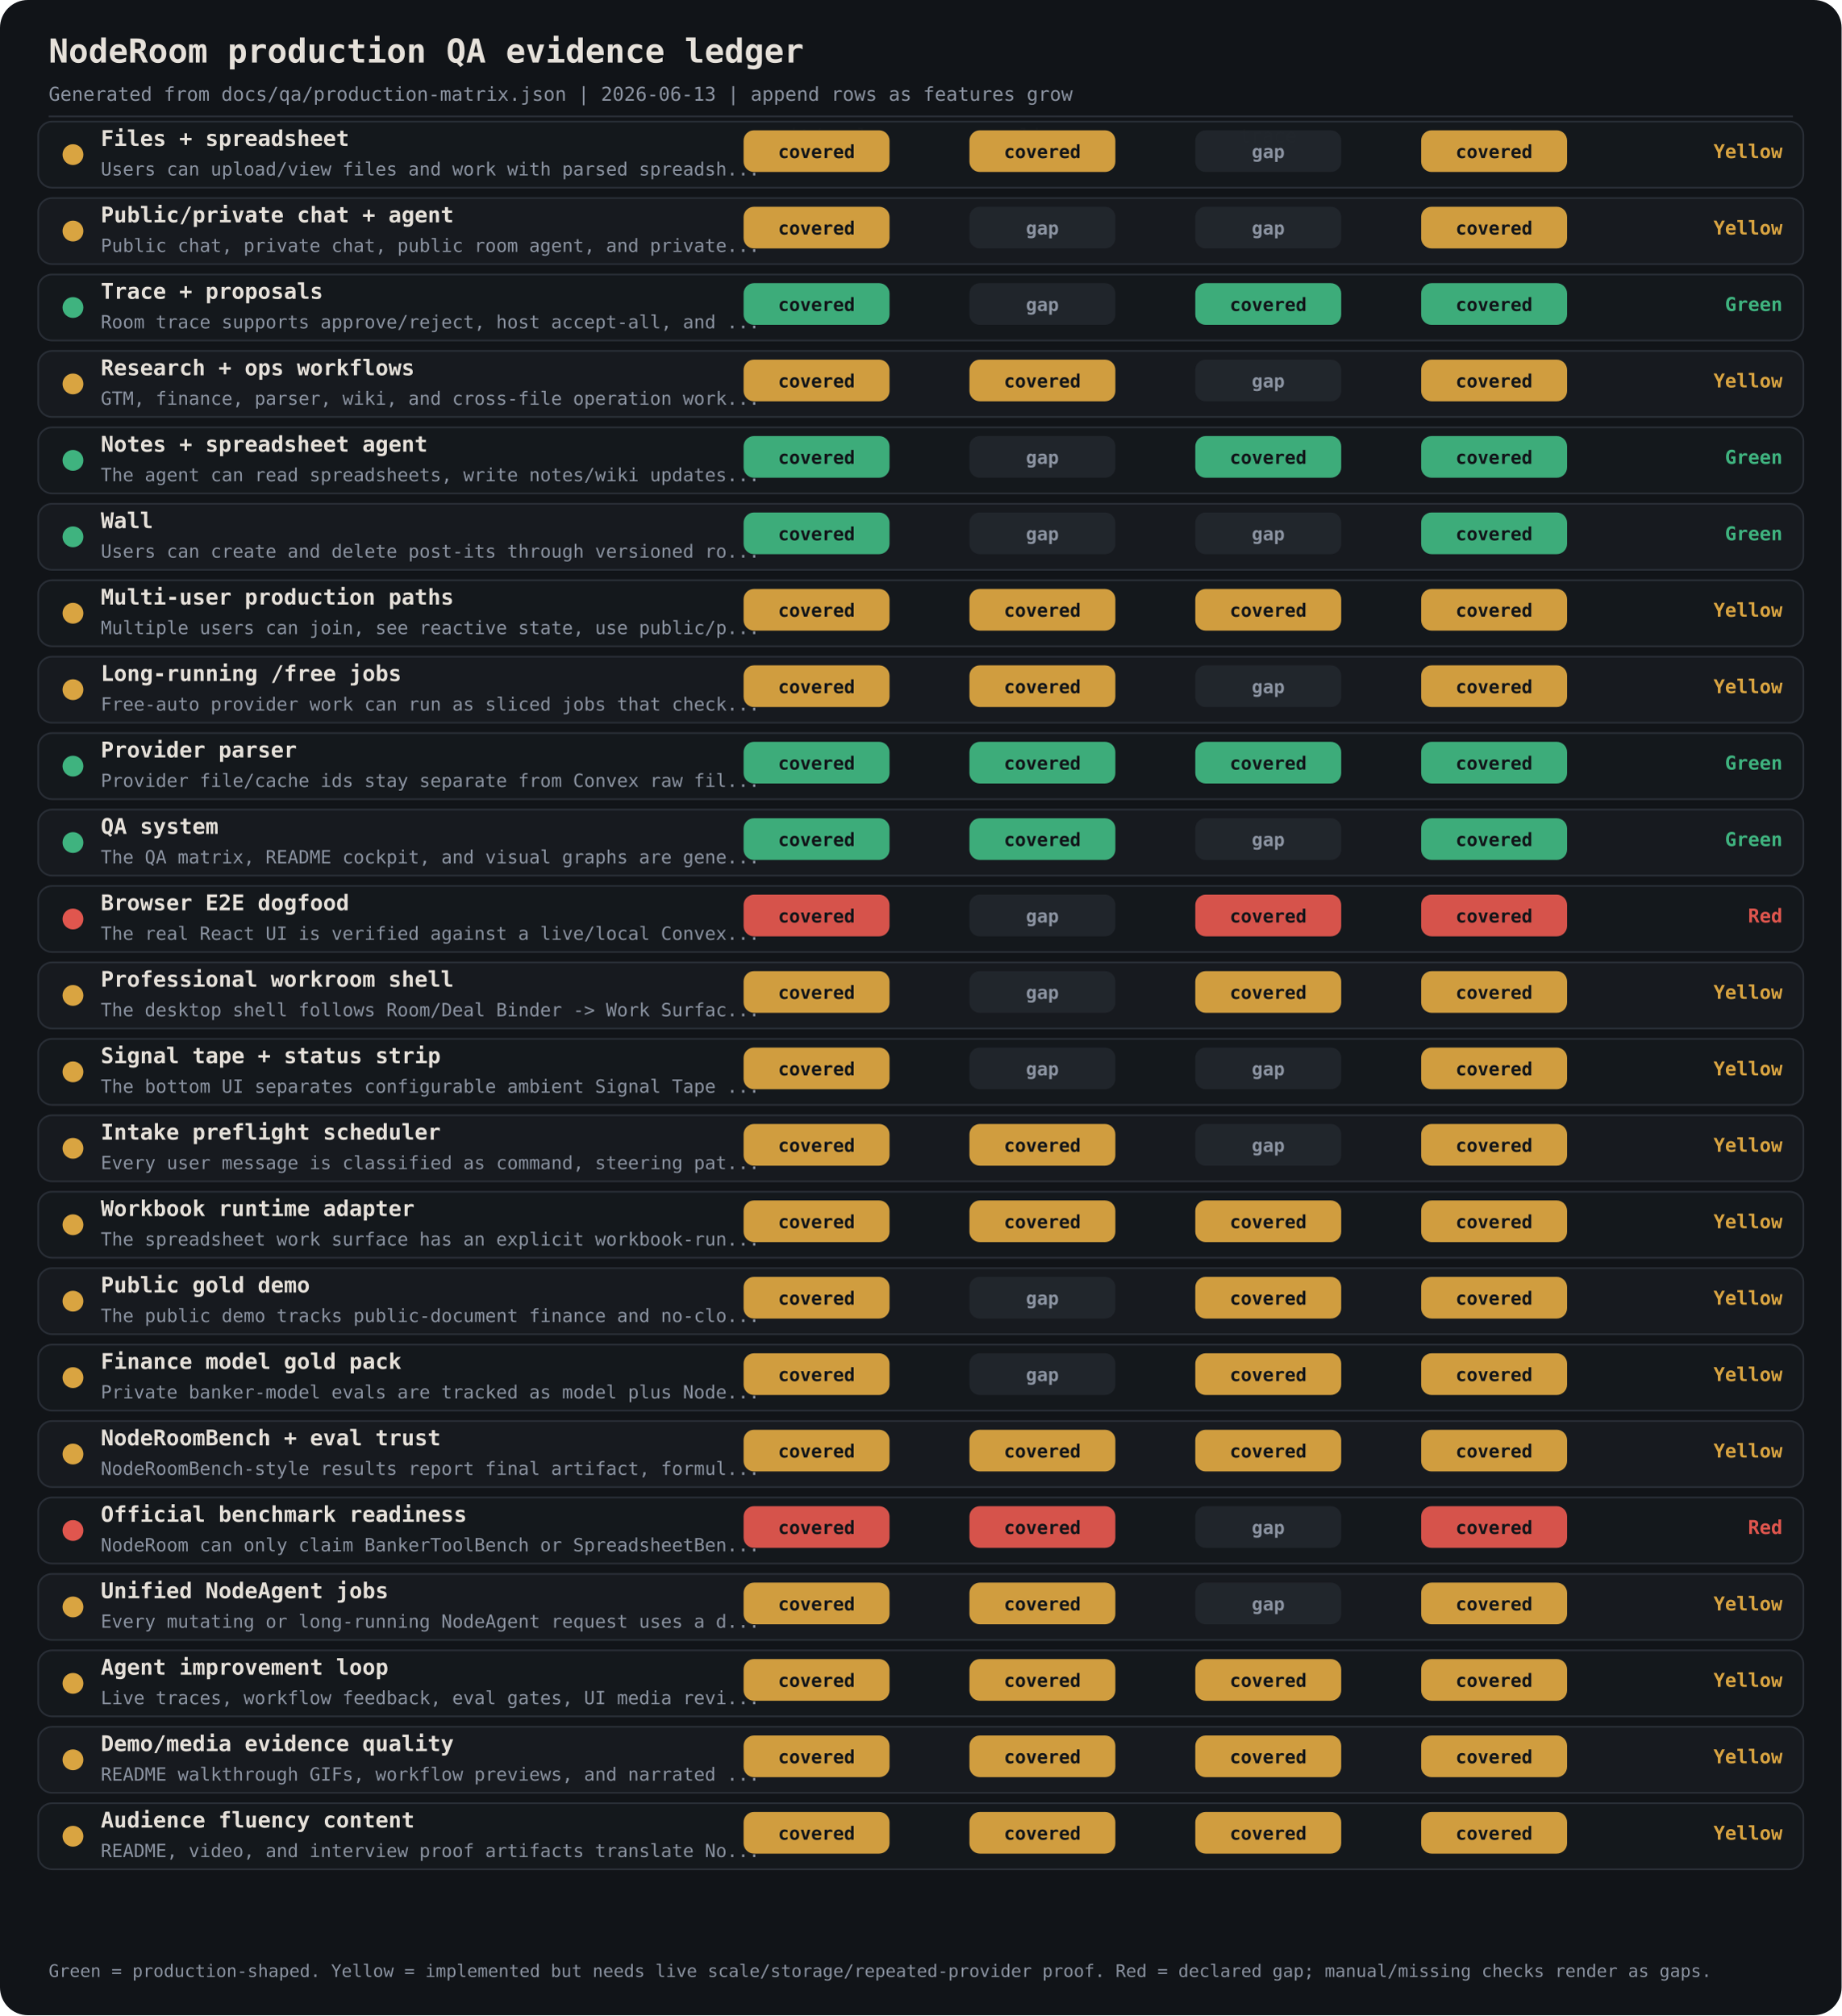
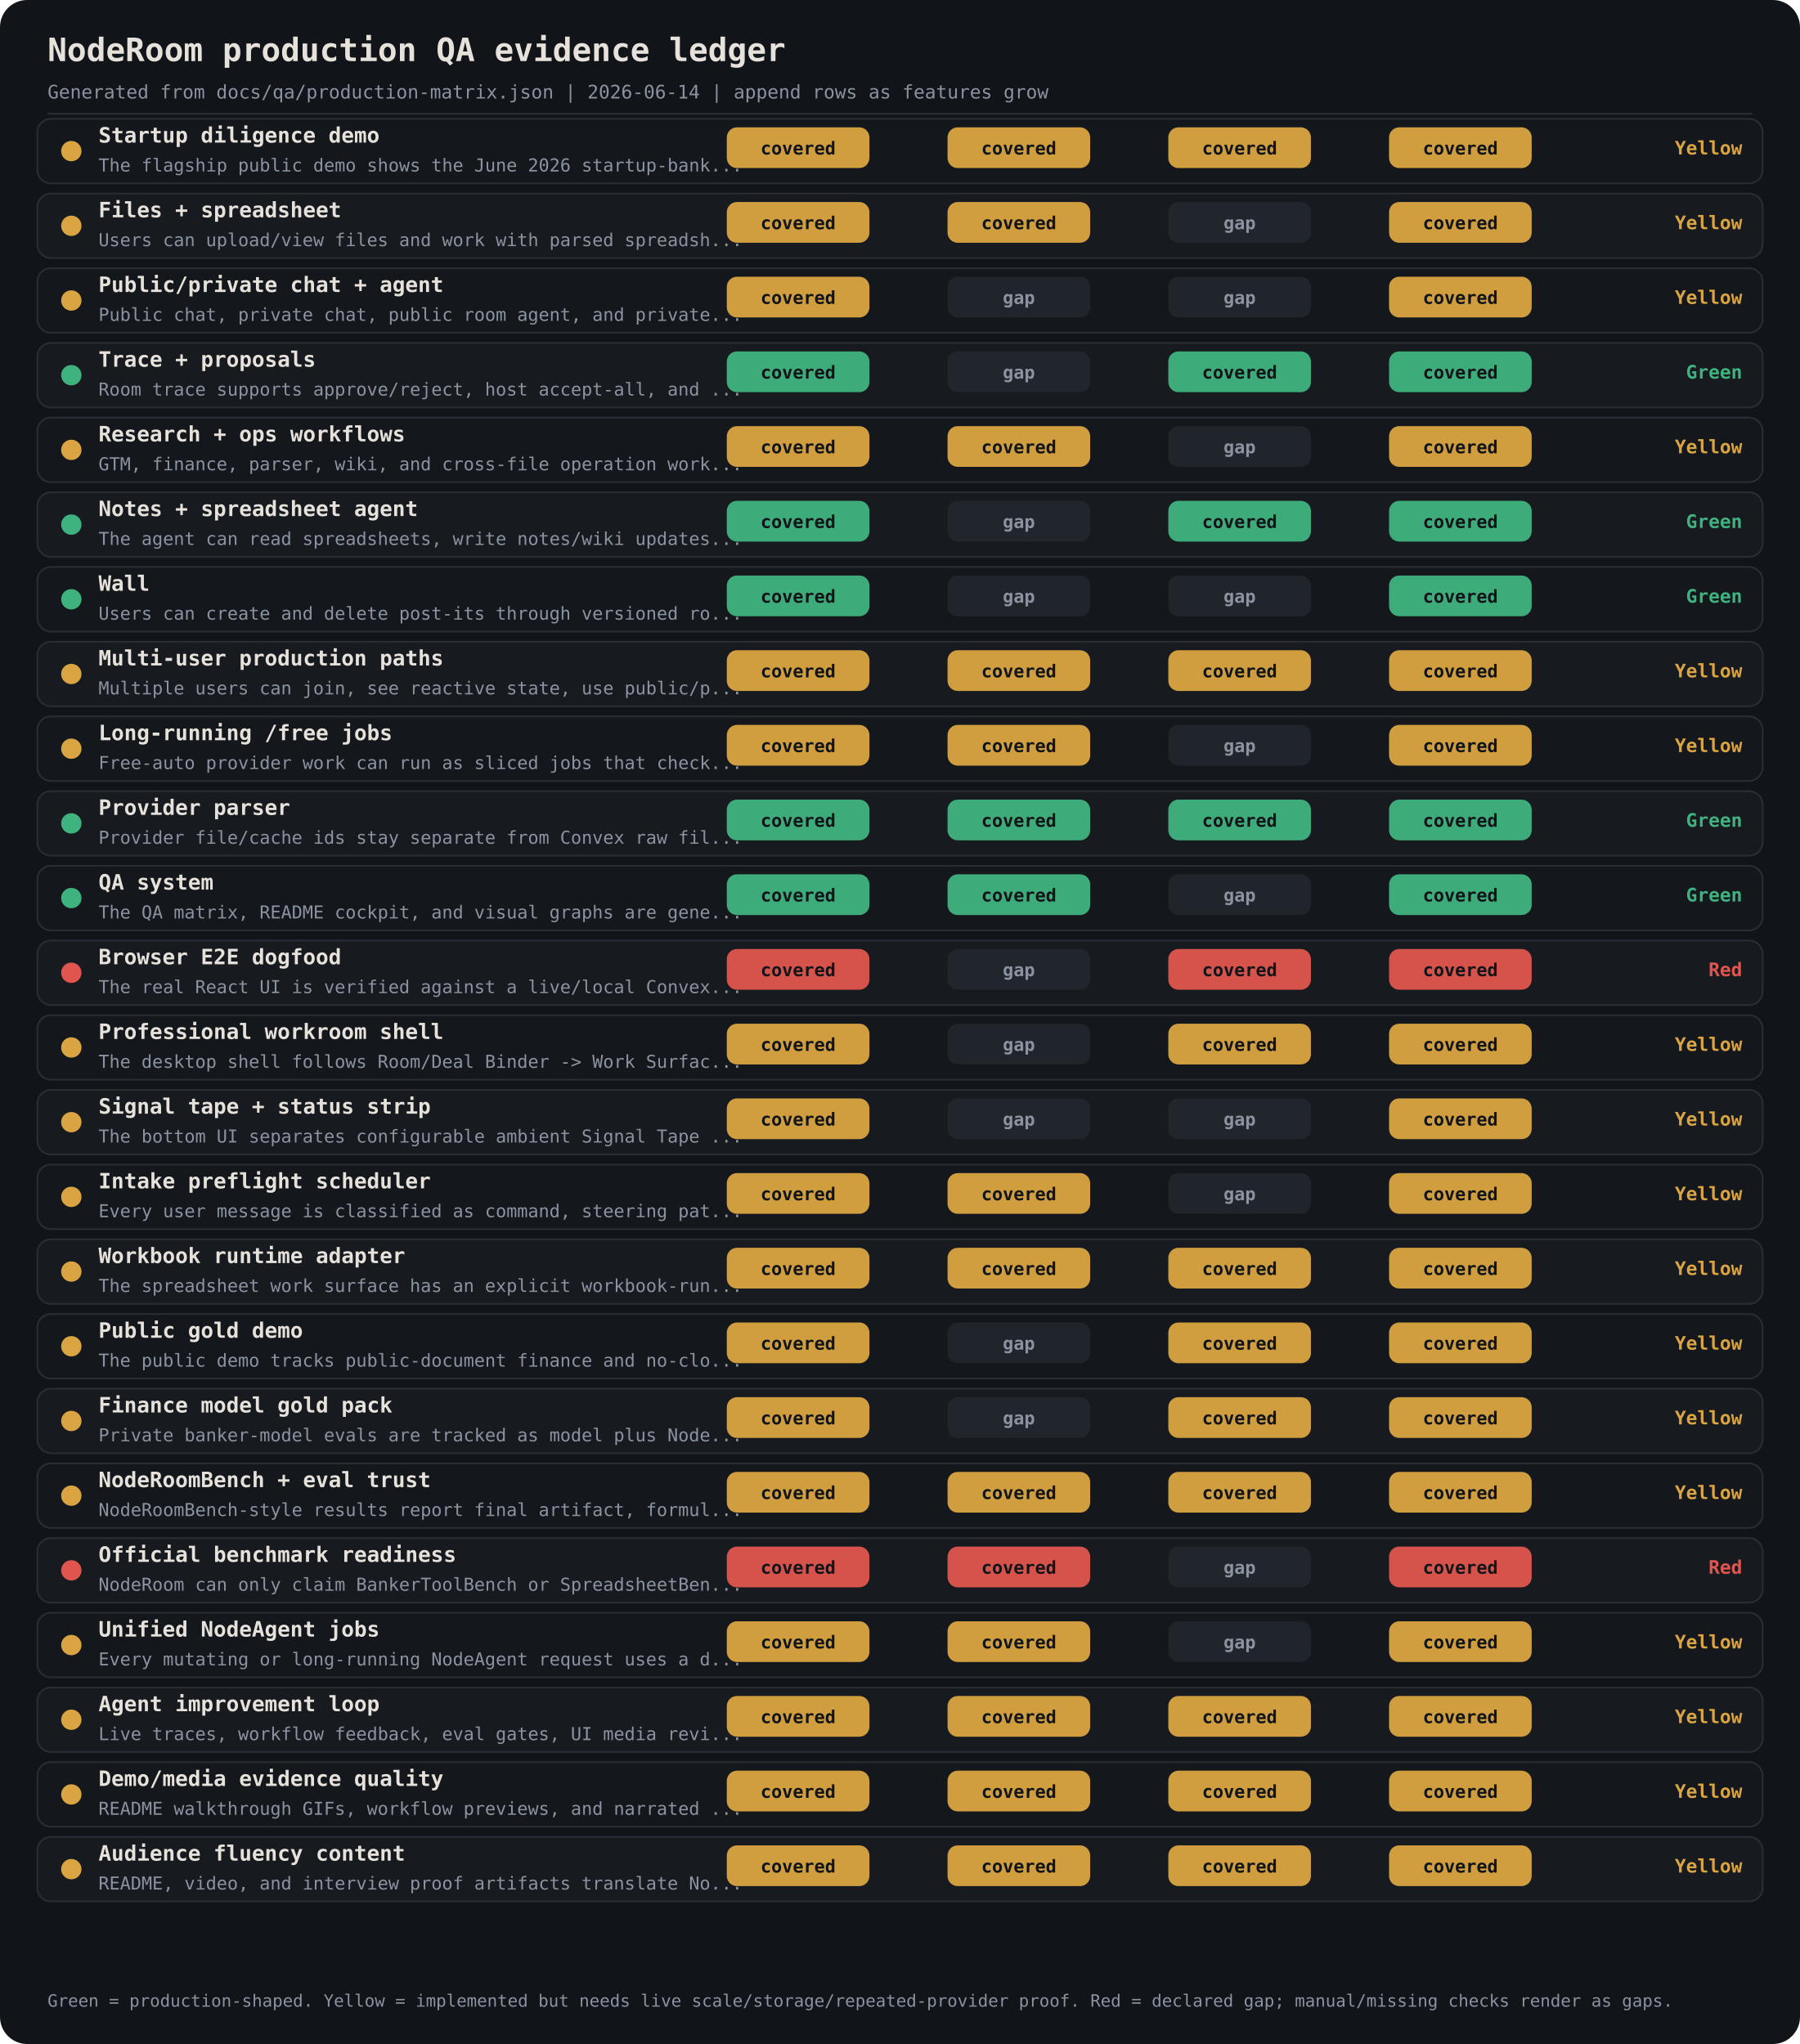
- <svg xmlns="http://www.w3.org/2000/svg" width="1060" height="1160" viewBox="0 0 1060 1160" font-family="ui-monospace, 'JetBrains Mono', monospace">
-   <rect width="1060" height="1160" rx="16" fill="#111418" />
+ <svg xmlns="http://www.w3.org/2000/svg" width="1060" height="1204" viewBox="0 0 1060 1204" font-family="ui-monospace, 'JetBrains Mono', monospace">
+   <rect width="1060" height="1204" rx="16" fill="#111418" />
  <text x="28" y="36" fill="#E6E1DA" font-size="19" font-weight="700">NodeRoom production QA evidence ledger</text>
-   <text x="28" y="58" fill="#8B93A1" font-size="11">Generated from docs/qa/production-matrix.json | 2026-06-13 | append rows as features grow</text>
+   <text x="28" y="58" fill="#8B93A1" font-size="11">Generated from docs/qa/production-matrix.json | 2026-06-14 | append rows as features grow</text>
  <line x1="28" y1="67" x2="1032" y2="67" stroke="#2A2F37" />
  <text x="470" y="82" fill="#8B93A1" font-size="11" text-anchor="middle">unit/eval</text>
  <text x="600" y="82" fill="#8B93A1" font-size="11" text-anchor="middle">live</text>
  <text x="730" y="82" fill="#8B93A1" font-size="11" text-anchor="middle">trace</text>
  <text x="860" y="82" fill="#8B93A1" font-size="11" text-anchor="middle">next</text>
  <rect x="22" y="70" width="1016" height="38" rx="8" fill="#14181D" stroke="#2A2F37" opacity="0.98" />
  <circle cx="42" cy="89" r="6" fill="#D9A441" />
-   <text x="58" y="84" fill="#E6E1DA" font-size="12.5" font-weight="700">Files + spreadsheet</text>
-   <text x="58" y="101" fill="#8B93A1" font-size="10.5">Users can upload/view files and work with parsed spreadsh...</text>
+   <text x="58" y="84" fill="#E6E1DA" font-size="12.5" font-weight="700">Startup diligence demo</text>
+   <text x="58" y="101" fill="#8B93A1" font-size="10.5">The flagship public demo shows the June 2026 startup-bank...</text>
  <rect x="428" y="75" width="84" height="24" rx="6" fill="#D9A441" opacity="0.95" />
  <text x="470" y="91" fill="#111418" font-size="10.5" font-weight="700" text-anchor="middle">covered</text>
  <rect x="558" y="75" width="84" height="24" rx="6" fill="#D9A441" opacity="0.95" />
  <text x="600" y="91" fill="#111418" font-size="10.5" font-weight="700" text-anchor="middle">covered</text>
-   <rect x="688" y="75" width="84" height="24" rx="6" fill="#2A2F37" opacity="0.55" />
-   <text x="730" y="91" fill="#8B93A1" font-size="10.5" font-weight="700" text-anchor="middle">gap</text>
+   <rect x="688" y="75" width="84" height="24" rx="6" fill="#D9A441" opacity="0.95" />
+   <text x="730" y="91" fill="#111418" font-size="10.5" font-weight="700" text-anchor="middle">covered</text>
  <rect x="818" y="75" width="84" height="24" rx="6" fill="#D9A441" opacity="0.95" />
  <text x="860" y="91" fill="#111418" font-size="10.5" font-weight="700" text-anchor="middle">covered</text>
  <text x="1026" y="91" fill="#D9A441" font-size="11" text-anchor="end" font-weight="700">Yellow</text>
  <rect x="22" y="114" width="1016" height="38" rx="8" fill="#171B20" stroke="#2A2F37" opacity="0.98" />
  <circle cx="42" cy="133" r="6" fill="#D9A441" />
-   <text x="58" y="128" fill="#E6E1DA" font-size="12.5" font-weight="700">Public/private chat + agent</text>
-   <text x="58" y="145" fill="#8B93A1" font-size="10.5">Public chat, private chat, public room agent, and private...</text>
+   <text x="58" y="128" fill="#E6E1DA" font-size="12.5" font-weight="700">Files + spreadsheet</text>
+   <text x="58" y="145" fill="#8B93A1" font-size="10.5">Users can upload/view files and work with parsed spreadsh...</text>
  <rect x="428" y="119" width="84" height="24" rx="6" fill="#D9A441" opacity="0.95" />
  <text x="470" y="135" fill="#111418" font-size="10.5" font-weight="700" text-anchor="middle">covered</text>
-   <rect x="558" y="119" width="84" height="24" rx="6" fill="#2A2F37" opacity="0.55" />
-   <text x="600" y="135" fill="#8B93A1" font-size="10.5" font-weight="700" text-anchor="middle">gap</text>
+   <rect x="558" y="119" width="84" height="24" rx="6" fill="#D9A441" opacity="0.95" />
+   <text x="600" y="135" fill="#111418" font-size="10.5" font-weight="700" text-anchor="middle">covered</text>
  <rect x="688" y="119" width="84" height="24" rx="6" fill="#2A2F37" opacity="0.55" />
  <text x="730" y="135" fill="#8B93A1" font-size="10.5" font-weight="700" text-anchor="middle">gap</text>
  <rect x="818" y="119" width="84" height="24" rx="6" fill="#D9A441" opacity="0.95" />
  <text x="860" y="135" fill="#111418" font-size="10.5" font-weight="700" text-anchor="middle">covered</text>
  <text x="1026" y="135" fill="#D9A441" font-size="11" text-anchor="end" font-weight="700">Yellow</text>
  <rect x="22" y="158" width="1016" height="38" rx="8" fill="#14181D" stroke="#2A2F37" opacity="0.98" />
-   <circle cx="42" cy="177" r="6" fill="#3FB37F" />
-   <text x="58" y="172" fill="#E6E1DA" font-size="12.5" font-weight="700">Trace + proposals</text>
-   <text x="58" y="189" fill="#8B93A1" font-size="10.5">Room trace supports approve/reject, host accept-all, and ...</text>
-   <rect x="428" y="163" width="84" height="24" rx="6" fill="#3FB37F" opacity="0.95" />
+   <circle cx="42" cy="177" r="6" fill="#D9A441" />
+   <text x="58" y="172" fill="#E6E1DA" font-size="12.5" font-weight="700">Public/private chat + agent</text>
+   <text x="58" y="189" fill="#8B93A1" font-size="10.5">Public chat, private chat, public room agent, and private...</text>
+   <rect x="428" y="163" width="84" height="24" rx="6" fill="#D9A441" opacity="0.95" />
  <text x="470" y="179" fill="#111418" font-size="10.5" font-weight="700" text-anchor="middle">covered</text>
  <rect x="558" y="163" width="84" height="24" rx="6" fill="#2A2F37" opacity="0.55" />
  <text x="600" y="179" fill="#8B93A1" font-size="10.5" font-weight="700" text-anchor="middle">gap</text>
-   <rect x="688" y="163" width="84" height="24" rx="6" fill="#3FB37F" opacity="0.95" />
-   <text x="730" y="179" fill="#111418" font-size="10.5" font-weight="700" text-anchor="middle">covered</text>
-   <rect x="818" y="163" width="84" height="24" rx="6" fill="#3FB37F" opacity="0.95" />
+   <rect x="688" y="163" width="84" height="24" rx="6" fill="#2A2F37" opacity="0.55" />
+   <text x="730" y="179" fill="#8B93A1" font-size="10.5" font-weight="700" text-anchor="middle">gap</text>
+   <rect x="818" y="163" width="84" height="24" rx="6" fill="#D9A441" opacity="0.95" />
  <text x="860" y="179" fill="#111418" font-size="10.5" font-weight="700" text-anchor="middle">covered</text>
-   <text x="1026" y="179" fill="#3FB37F" font-size="11" text-anchor="end" font-weight="700">Green</text>
+   <text x="1026" y="179" fill="#D9A441" font-size="11" text-anchor="end" font-weight="700">Yellow</text>
  <rect x="22" y="202" width="1016" height="38" rx="8" fill="#171B20" stroke="#2A2F37" opacity="0.98" />
-   <circle cx="42" cy="221" r="6" fill="#D9A441" />
-   <text x="58" y="216" fill="#E6E1DA" font-size="12.5" font-weight="700">Research + ops workflows</text>
-   <text x="58" y="233" fill="#8B93A1" font-size="10.5">GTM, finance, parser, wiki, and cross-file operation work...</text>
-   <rect x="428" y="207" width="84" height="24" rx="6" fill="#D9A441" opacity="0.95" />
+   <circle cx="42" cy="221" r="6" fill="#3FB37F" />
+   <text x="58" y="216" fill="#E6E1DA" font-size="12.5" font-weight="700">Trace + proposals</text>
+   <text x="58" y="233" fill="#8B93A1" font-size="10.5">Room trace supports approve/reject, host accept-all, and ...</text>
+   <rect x="428" y="207" width="84" height="24" rx="6" fill="#3FB37F" opacity="0.95" />
  <text x="470" y="223" fill="#111418" font-size="10.5" font-weight="700" text-anchor="middle">covered</text>
-   <rect x="558" y="207" width="84" height="24" rx="6" fill="#D9A441" opacity="0.95" />
-   <text x="600" y="223" fill="#111418" font-size="10.5" font-weight="700" text-anchor="middle">covered</text>
-   <rect x="688" y="207" width="84" height="24" rx="6" fill="#2A2F37" opacity="0.55" />
-   <text x="730" y="223" fill="#8B93A1" font-size="10.5" font-weight="700" text-anchor="middle">gap</text>
-   <rect x="818" y="207" width="84" height="24" rx="6" fill="#D9A441" opacity="0.95" />
+   <rect x="558" y="207" width="84" height="24" rx="6" fill="#2A2F37" opacity="0.55" />
+   <text x="600" y="223" fill="#8B93A1" font-size="10.5" font-weight="700" text-anchor="middle">gap</text>
+   <rect x="688" y="207" width="84" height="24" rx="6" fill="#3FB37F" opacity="0.95" />
+   <text x="730" y="223" fill="#111418" font-size="10.5" font-weight="700" text-anchor="middle">covered</text>
+   <rect x="818" y="207" width="84" height="24" rx="6" fill="#3FB37F" opacity="0.95" />
  <text x="860" y="223" fill="#111418" font-size="10.5" font-weight="700" text-anchor="middle">covered</text>
-   <text x="1026" y="223" fill="#D9A441" font-size="11" text-anchor="end" font-weight="700">Yellow</text>
+   <text x="1026" y="223" fill="#3FB37F" font-size="11" text-anchor="end" font-weight="700">Green</text>
  <rect x="22" y="246" width="1016" height="38" rx="8" fill="#14181D" stroke="#2A2F37" opacity="0.98" />
-   <circle cx="42" cy="265" r="6" fill="#3FB37F" />
-   <text x="58" y="260" fill="#E6E1DA" font-size="12.5" font-weight="700">Notes + spreadsheet agent</text>
-   <text x="58" y="277" fill="#8B93A1" font-size="10.5">The agent can read spreadsheets, write notes/wiki updates...</text>
-   <rect x="428" y="251" width="84" height="24" rx="6" fill="#3FB37F" opacity="0.95" />
+   <circle cx="42" cy="265" r="6" fill="#D9A441" />
+   <text x="58" y="260" fill="#E6E1DA" font-size="12.5" font-weight="700">Research + ops workflows</text>
+   <text x="58" y="277" fill="#8B93A1" font-size="10.5">GTM, finance, parser, wiki, and cross-file operation work...</text>
+   <rect x="428" y="251" width="84" height="24" rx="6" fill="#D9A441" opacity="0.95" />
  <text x="470" y="267" fill="#111418" font-size="10.5" font-weight="700" text-anchor="middle">covered</text>
-   <rect x="558" y="251" width="84" height="24" rx="6" fill="#2A2F37" opacity="0.55" />
-   <text x="600" y="267" fill="#8B93A1" font-size="10.5" font-weight="700" text-anchor="middle">gap</text>
-   <rect x="688" y="251" width="84" height="24" rx="6" fill="#3FB37F" opacity="0.95" />
-   <text x="730" y="267" fill="#111418" font-size="10.5" font-weight="700" text-anchor="middle">covered</text>
-   <rect x="818" y="251" width="84" height="24" rx="6" fill="#3FB37F" opacity="0.95" />
+   <rect x="558" y="251" width="84" height="24" rx="6" fill="#D9A441" opacity="0.95" />
+   <text x="600" y="267" fill="#111418" font-size="10.5" font-weight="700" text-anchor="middle">covered</text>
+   <rect x="688" y="251" width="84" height="24" rx="6" fill="#2A2F37" opacity="0.55" />
+   <text x="730" y="267" fill="#8B93A1" font-size="10.5" font-weight="700" text-anchor="middle">gap</text>
+   <rect x="818" y="251" width="84" height="24" rx="6" fill="#D9A441" opacity="0.95" />
  <text x="860" y="267" fill="#111418" font-size="10.5" font-weight="700" text-anchor="middle">covered</text>
-   <text x="1026" y="267" fill="#3FB37F" font-size="11" text-anchor="end" font-weight="700">Green</text>
+   <text x="1026" y="267" fill="#D9A441" font-size="11" text-anchor="end" font-weight="700">Yellow</text>
  <rect x="22" y="290" width="1016" height="38" rx="8" fill="#171B20" stroke="#2A2F37" opacity="0.98" />
  <circle cx="42" cy="309" r="6" fill="#3FB37F" />
-   <text x="58" y="304" fill="#E6E1DA" font-size="12.5" font-weight="700">Wall</text>
-   <text x="58" y="321" fill="#8B93A1" font-size="10.5">Users can create and delete post-its through versioned ro...</text>
+   <text x="58" y="304" fill="#E6E1DA" font-size="12.5" font-weight="700">Notes + spreadsheet agent</text>
+   <text x="58" y="321" fill="#8B93A1" font-size="10.5">The agent can read spreadsheets, write notes/wiki updates...</text>
  <rect x="428" y="295" width="84" height="24" rx="6" fill="#3FB37F" opacity="0.95" />
  <text x="470" y="311" fill="#111418" font-size="10.5" font-weight="700" text-anchor="middle">covered</text>
  <rect x="558" y="295" width="84" height="24" rx="6" fill="#2A2F37" opacity="0.55" />
  <text x="600" y="311" fill="#8B93A1" font-size="10.5" font-weight="700" text-anchor="middle">gap</text>
-   <rect x="688" y="295" width="84" height="24" rx="6" fill="#2A2F37" opacity="0.55" />
-   <text x="730" y="311" fill="#8B93A1" font-size="10.5" font-weight="700" text-anchor="middle">gap</text>
+   <rect x="688" y="295" width="84" height="24" rx="6" fill="#3FB37F" opacity="0.95" />
+   <text x="730" y="311" fill="#111418" font-size="10.5" font-weight="700" text-anchor="middle">covered</text>
  <rect x="818" y="295" width="84" height="24" rx="6" fill="#3FB37F" opacity="0.95" />
  <text x="860" y="311" fill="#111418" font-size="10.5" font-weight="700" text-anchor="middle">covered</text>
  <text x="1026" y="311" fill="#3FB37F" font-size="11" text-anchor="end" font-weight="700">Green</text>
  <rect x="22" y="334" width="1016" height="38" rx="8" fill="#14181D" stroke="#2A2F37" opacity="0.98" />
-   <circle cx="42" cy="353" r="6" fill="#D9A441" />
-   <text x="58" y="348" fill="#E6E1DA" font-size="12.5" font-weight="700">Multi-user production paths</text>
-   <text x="58" y="365" fill="#8B93A1" font-size="10.5">Multiple users can join, see reactive state, use public/p...</text>
-   <rect x="428" y="339" width="84" height="24" rx="6" fill="#D9A441" opacity="0.95" />
+   <circle cx="42" cy="353" r="6" fill="#3FB37F" />
+   <text x="58" y="348" fill="#E6E1DA" font-size="12.5" font-weight="700">Wall</text>
+   <text x="58" y="365" fill="#8B93A1" font-size="10.5">Users can create and delete post-its through versioned ro...</text>
+   <rect x="428" y="339" width="84" height="24" rx="6" fill="#3FB37F" opacity="0.95" />
  <text x="470" y="355" fill="#111418" font-size="10.5" font-weight="700" text-anchor="middle">covered</text>
-   <rect x="558" y="339" width="84" height="24" rx="6" fill="#D9A441" opacity="0.95" />
-   <text x="600" y="355" fill="#111418" font-size="10.5" font-weight="700" text-anchor="middle">covered</text>
-   <rect x="688" y="339" width="84" height="24" rx="6" fill="#D9A441" opacity="0.95" />
-   <text x="730" y="355" fill="#111418" font-size="10.5" font-weight="700" text-anchor="middle">covered</text>
-   <rect x="818" y="339" width="84" height="24" rx="6" fill="#D9A441" opacity="0.95" />
+   <rect x="558" y="339" width="84" height="24" rx="6" fill="#2A2F37" opacity="0.55" />
+   <text x="600" y="355" fill="#8B93A1" font-size="10.5" font-weight="700" text-anchor="middle">gap</text>
+   <rect x="688" y="339" width="84" height="24" rx="6" fill="#2A2F37" opacity="0.55" />
+   <text x="730" y="355" fill="#8B93A1" font-size="10.5" font-weight="700" text-anchor="middle">gap</text>
+   <rect x="818" y="339" width="84" height="24" rx="6" fill="#3FB37F" opacity="0.95" />
  <text x="860" y="355" fill="#111418" font-size="10.5" font-weight="700" text-anchor="middle">covered</text>
-   <text x="1026" y="355" fill="#D9A441" font-size="11" text-anchor="end" font-weight="700">Yellow</text>
+   <text x="1026" y="355" fill="#3FB37F" font-size="11" text-anchor="end" font-weight="700">Green</text>
  <rect x="22" y="378" width="1016" height="38" rx="8" fill="#171B20" stroke="#2A2F37" opacity="0.98" />
  <circle cx="42" cy="397" r="6" fill="#D9A441" />
-   <text x="58" y="392" fill="#E6E1DA" font-size="12.5" font-weight="700">Long-running /free jobs</text>
-   <text x="58" y="409" fill="#8B93A1" font-size="10.5">Free-auto provider work can run as sliced jobs that check...</text>
+   <text x="58" y="392" fill="#E6E1DA" font-size="12.5" font-weight="700">Multi-user production paths</text>
+   <text x="58" y="409" fill="#8B93A1" font-size="10.5">Multiple users can join, see reactive state, use public/p...</text>
  <rect x="428" y="383" width="84" height="24" rx="6" fill="#D9A441" opacity="0.95" />
  <text x="470" y="399" fill="#111418" font-size="10.5" font-weight="700" text-anchor="middle">covered</text>
  <rect x="558" y="383" width="84" height="24" rx="6" fill="#D9A441" opacity="0.95" />
  <text x="600" y="399" fill="#111418" font-size="10.5" font-weight="700" text-anchor="middle">covered</text>
-   <rect x="688" y="383" width="84" height="24" rx="6" fill="#2A2F37" opacity="0.55" />
-   <text x="730" y="399" fill="#8B93A1" font-size="10.5" font-weight="700" text-anchor="middle">gap</text>
+   <rect x="688" y="383" width="84" height="24" rx="6" fill="#D9A441" opacity="0.95" />
+   <text x="730" y="399" fill="#111418" font-size="10.5" font-weight="700" text-anchor="middle">covered</text>
  <rect x="818" y="383" width="84" height="24" rx="6" fill="#D9A441" opacity="0.95" />
  <text x="860" y="399" fill="#111418" font-size="10.5" font-weight="700" text-anchor="middle">covered</text>
  <text x="1026" y="399" fill="#D9A441" font-size="11" text-anchor="end" font-weight="700">Yellow</text>
  <rect x="22" y="422" width="1016" height="38" rx="8" fill="#14181D" stroke="#2A2F37" opacity="0.98" />
-   <circle cx="42" cy="441" r="6" fill="#3FB37F" />
-   <text x="58" y="436" fill="#E6E1DA" font-size="12.5" font-weight="700">Provider parser</text>
-   <text x="58" y="453" fill="#8B93A1" font-size="10.5">Provider file/cache ids stay separate from Convex raw fil...</text>
-   <rect x="428" y="427" width="84" height="24" rx="6" fill="#3FB37F" opacity="0.95" />
+   <circle cx="42" cy="441" r="6" fill="#D9A441" />
+   <text x="58" y="436" fill="#E6E1DA" font-size="12.5" font-weight="700">Long-running /free jobs</text>
+   <text x="58" y="453" fill="#8B93A1" font-size="10.5">Free-auto provider work can run as sliced jobs that check...</text>
+   <rect x="428" y="427" width="84" height="24" rx="6" fill="#D9A441" opacity="0.95" />
  <text x="470" y="443" fill="#111418" font-size="10.5" font-weight="700" text-anchor="middle">covered</text>
-   <rect x="558" y="427" width="84" height="24" rx="6" fill="#3FB37F" opacity="0.95" />
+   <rect x="558" y="427" width="84" height="24" rx="6" fill="#D9A441" opacity="0.95" />
  <text x="600" y="443" fill="#111418" font-size="10.5" font-weight="700" text-anchor="middle">covered</text>
-   <rect x="688" y="427" width="84" height="24" rx="6" fill="#3FB37F" opacity="0.95" />
-   <text x="730" y="443" fill="#111418" font-size="10.5" font-weight="700" text-anchor="middle">covered</text>
-   <rect x="818" y="427" width="84" height="24" rx="6" fill="#3FB37F" opacity="0.95" />
+   <rect x="688" y="427" width="84" height="24" rx="6" fill="#2A2F37" opacity="0.55" />
+   <text x="730" y="443" fill="#8B93A1" font-size="10.5" font-weight="700" text-anchor="middle">gap</text>
+   <rect x="818" y="427" width="84" height="24" rx="6" fill="#D9A441" opacity="0.95" />
  <text x="860" y="443" fill="#111418" font-size="10.5" font-weight="700" text-anchor="middle">covered</text>
-   <text x="1026" y="443" fill="#3FB37F" font-size="11" text-anchor="end" font-weight="700">Green</text>
+   <text x="1026" y="443" fill="#D9A441" font-size="11" text-anchor="end" font-weight="700">Yellow</text>
  <rect x="22" y="466" width="1016" height="38" rx="8" fill="#171B20" stroke="#2A2F37" opacity="0.98" />
  <circle cx="42" cy="485" r="6" fill="#3FB37F" />
-   <text x="58" y="480" fill="#E6E1DA" font-size="12.5" font-weight="700">QA system</text>
-   <text x="58" y="497" fill="#8B93A1" font-size="10.5">The QA matrix, README cockpit, and visual graphs are gene...</text>
+   <text x="58" y="480" fill="#E6E1DA" font-size="12.5" font-weight="700">Provider parser</text>
+   <text x="58" y="497" fill="#8B93A1" font-size="10.5">Provider file/cache ids stay separate from Convex raw fil...</text>
  <rect x="428" y="471" width="84" height="24" rx="6" fill="#3FB37F" opacity="0.95" />
  <text x="470" y="487" fill="#111418" font-size="10.5" font-weight="700" text-anchor="middle">covered</text>
  <rect x="558" y="471" width="84" height="24" rx="6" fill="#3FB37F" opacity="0.95" />
  <text x="600" y="487" fill="#111418" font-size="10.5" font-weight="700" text-anchor="middle">covered</text>
-   <rect x="688" y="471" width="84" height="24" rx="6" fill="#2A2F37" opacity="0.55" />
-   <text x="730" y="487" fill="#8B93A1" font-size="10.5" font-weight="700" text-anchor="middle">gap</text>
+   <rect x="688" y="471" width="84" height="24" rx="6" fill="#3FB37F" opacity="0.95" />
+   <text x="730" y="487" fill="#111418" font-size="10.5" font-weight="700" text-anchor="middle">covered</text>
  <rect x="818" y="471" width="84" height="24" rx="6" fill="#3FB37F" opacity="0.95" />
  <text x="860" y="487" fill="#111418" font-size="10.5" font-weight="700" text-anchor="middle">covered</text>
  <text x="1026" y="487" fill="#3FB37F" font-size="11" text-anchor="end" font-weight="700">Green</text>
  <rect x="22" y="510" width="1016" height="38" rx="8" fill="#14181D" stroke="#2A2F37" opacity="0.98" />
-   <circle cx="42" cy="529" r="6" fill="#E0564E" />
-   <text x="58" y="524" fill="#E6E1DA" font-size="12.5" font-weight="700">Browser E2E dogfood</text>
-   <text x="58" y="541" fill="#8B93A1" font-size="10.5">The real React UI is verified against a live/local Convex...</text>
-   <rect x="428" y="515" width="84" height="24" rx="6" fill="#E0564E" opacity="0.95" />
+   <circle cx="42" cy="529" r="6" fill="#3FB37F" />
+   <text x="58" y="524" fill="#E6E1DA" font-size="12.5" font-weight="700">QA system</text>
+   <text x="58" y="541" fill="#8B93A1" font-size="10.5">The QA matrix, README cockpit, and visual graphs are gene...</text>
+   <rect x="428" y="515" width="84" height="24" rx="6" fill="#3FB37F" opacity="0.95" />
  <text x="470" y="531" fill="#111418" font-size="10.5" font-weight="700" text-anchor="middle">covered</text>
-   <rect x="558" y="515" width="84" height="24" rx="6" fill="#2A2F37" opacity="0.55" />
-   <text x="600" y="531" fill="#8B93A1" font-size="10.5" font-weight="700" text-anchor="middle">gap</text>
-   <rect x="688" y="515" width="84" height="24" rx="6" fill="#E0564E" opacity="0.95" />
-   <text x="730" y="531" fill="#111418" font-size="10.5" font-weight="700" text-anchor="middle">covered</text>
-   <rect x="818" y="515" width="84" height="24" rx="6" fill="#E0564E" opacity="0.95" />
+   <rect x="558" y="515" width="84" height="24" rx="6" fill="#3FB37F" opacity="0.95" />
+   <text x="600" y="531" fill="#111418" font-size="10.5" font-weight="700" text-anchor="middle">covered</text>
+   <rect x="688" y="515" width="84" height="24" rx="6" fill="#2A2F37" opacity="0.55" />
+   <text x="730" y="531" fill="#8B93A1" font-size="10.5" font-weight="700" text-anchor="middle">gap</text>
+   <rect x="818" y="515" width="84" height="24" rx="6" fill="#3FB37F" opacity="0.95" />
  <text x="860" y="531" fill="#111418" font-size="10.5" font-weight="700" text-anchor="middle">covered</text>
-   <text x="1026" y="531" fill="#E0564E" font-size="11" text-anchor="end" font-weight="700">Red</text>
+   <text x="1026" y="531" fill="#3FB37F" font-size="11" text-anchor="end" font-weight="700">Green</text>
  <rect x="22" y="554" width="1016" height="38" rx="8" fill="#171B20" stroke="#2A2F37" opacity="0.98" />
-   <circle cx="42" cy="573" r="6" fill="#D9A441" />
-   <text x="58" y="568" fill="#E6E1DA" font-size="12.5" font-weight="700">Professional workroom shell</text>
-   <text x="58" y="585" fill="#8B93A1" font-size="10.5">The desktop shell follows Room/Deal Binder -&gt; Work Surfac...</text>
-   <rect x="428" y="559" width="84" height="24" rx="6" fill="#D9A441" opacity="0.95" />
+   <circle cx="42" cy="573" r="6" fill="#E0564E" />
+   <text x="58" y="568" fill="#E6E1DA" font-size="12.5" font-weight="700">Browser E2E dogfood</text>
+   <text x="58" y="585" fill="#8B93A1" font-size="10.5">The real React UI is verified against a live/local Convex...</text>
+   <rect x="428" y="559" width="84" height="24" rx="6" fill="#E0564E" opacity="0.95" />
  <text x="470" y="575" fill="#111418" font-size="10.5" font-weight="700" text-anchor="middle">covered</text>
  <rect x="558" y="559" width="84" height="24" rx="6" fill="#2A2F37" opacity="0.55" />
  <text x="600" y="575" fill="#8B93A1" font-size="10.5" font-weight="700" text-anchor="middle">gap</text>
-   <rect x="688" y="559" width="84" height="24" rx="6" fill="#D9A441" opacity="0.95" />
+   <rect x="688" y="559" width="84" height="24" rx="6" fill="#E0564E" opacity="0.95" />
  <text x="730" y="575" fill="#111418" font-size="10.5" font-weight="700" text-anchor="middle">covered</text>
-   <rect x="818" y="559" width="84" height="24" rx="6" fill="#D9A441" opacity="0.95" />
+   <rect x="818" y="559" width="84" height="24" rx="6" fill="#E0564E" opacity="0.95" />
  <text x="860" y="575" fill="#111418" font-size="10.5" font-weight="700" text-anchor="middle">covered</text>
-   <text x="1026" y="575" fill="#D9A441" font-size="11" text-anchor="end" font-weight="700">Yellow</text>
+   <text x="1026" y="575" fill="#E0564E" font-size="11" text-anchor="end" font-weight="700">Red</text>
  <rect x="22" y="598" width="1016" height="38" rx="8" fill="#14181D" stroke="#2A2F37" opacity="0.98" />
  <circle cx="42" cy="617" r="6" fill="#D9A441" />
-   <text x="58" y="612" fill="#E6E1DA" font-size="12.5" font-weight="700">Signal tape + status strip</text>
-   <text x="58" y="629" fill="#8B93A1" font-size="10.5">The bottom UI separates configurable ambient Signal Tape ...</text>
+   <text x="58" y="612" fill="#E6E1DA" font-size="12.5" font-weight="700">Professional workroom shell</text>
+   <text x="58" y="629" fill="#8B93A1" font-size="10.5">The desktop shell follows Room/Deal Binder -&gt; Work Surfac...</text>
  <rect x="428" y="603" width="84" height="24" rx="6" fill="#D9A441" opacity="0.95" />
  <text x="470" y="619" fill="#111418" font-size="10.5" font-weight="700" text-anchor="middle">covered</text>
  <rect x="558" y="603" width="84" height="24" rx="6" fill="#2A2F37" opacity="0.55" />
  <text x="600" y="619" fill="#8B93A1" font-size="10.5" font-weight="700" text-anchor="middle">gap</text>
-   <rect x="688" y="603" width="84" height="24" rx="6" fill="#2A2F37" opacity="0.55" />
-   <text x="730" y="619" fill="#8B93A1" font-size="10.5" font-weight="700" text-anchor="middle">gap</text>
+   <rect x="688" y="603" width="84" height="24" rx="6" fill="#D9A441" opacity="0.95" />
+   <text x="730" y="619" fill="#111418" font-size="10.5" font-weight="700" text-anchor="middle">covered</text>
  <rect x="818" y="603" width="84" height="24" rx="6" fill="#D9A441" opacity="0.95" />
  <text x="860" y="619" fill="#111418" font-size="10.5" font-weight="700" text-anchor="middle">covered</text>
  <text x="1026" y="619" fill="#D9A441" font-size="11" text-anchor="end" font-weight="700">Yellow</text>
  <rect x="22" y="642" width="1016" height="38" rx="8" fill="#171B20" stroke="#2A2F37" opacity="0.98" />
  <circle cx="42" cy="661" r="6" fill="#D9A441" />
-   <text x="58" y="656" fill="#E6E1DA" font-size="12.5" font-weight="700">Intake preflight scheduler</text>
-   <text x="58" y="673" fill="#8B93A1" font-size="10.5">Every user message is classified as command, steering pat...</text>
+   <text x="58" y="656" fill="#E6E1DA" font-size="12.5" font-weight="700">Signal tape + status strip</text>
+   <text x="58" y="673" fill="#8B93A1" font-size="10.5">The bottom UI separates configurable ambient Signal Tape ...</text>
  <rect x="428" y="647" width="84" height="24" rx="6" fill="#D9A441" opacity="0.95" />
  <text x="470" y="663" fill="#111418" font-size="10.5" font-weight="700" text-anchor="middle">covered</text>
-   <rect x="558" y="647" width="84" height="24" rx="6" fill="#D9A441" opacity="0.95" />
-   <text x="600" y="663" fill="#111418" font-size="10.5" font-weight="700" text-anchor="middle">covered</text>
+   <rect x="558" y="647" width="84" height="24" rx="6" fill="#2A2F37" opacity="0.55" />
+   <text x="600" y="663" fill="#8B93A1" font-size="10.5" font-weight="700" text-anchor="middle">gap</text>
  <rect x="688" y="647" width="84" height="24" rx="6" fill="#2A2F37" opacity="0.55" />
  <text x="730" y="663" fill="#8B93A1" font-size="10.5" font-weight="700" text-anchor="middle">gap</text>
  <rect x="818" y="647" width="84" height="24" rx="6" fill="#D9A441" opacity="0.95" />
  <text x="860" y="663" fill="#111418" font-size="10.5" font-weight="700" text-anchor="middle">covered</text>
  <text x="1026" y="663" fill="#D9A441" font-size="11" text-anchor="end" font-weight="700">Yellow</text>
  <rect x="22" y="686" width="1016" height="38" rx="8" fill="#14181D" stroke="#2A2F37" opacity="0.98" />
  <circle cx="42" cy="705" r="6" fill="#D9A441" />
-   <text x="58" y="700" fill="#E6E1DA" font-size="12.5" font-weight="700">Workbook runtime adapter</text>
-   <text x="58" y="717" fill="#8B93A1" font-size="10.5">The spreadsheet work surface has an explicit workbook-run...</text>
+   <text x="58" y="700" fill="#E6E1DA" font-size="12.5" font-weight="700">Intake preflight scheduler</text>
+   <text x="58" y="717" fill="#8B93A1" font-size="10.5">Every user message is classified as command, steering pat...</text>
  <rect x="428" y="691" width="84" height="24" rx="6" fill="#D9A441" opacity="0.95" />
  <text x="470" y="707" fill="#111418" font-size="10.5" font-weight="700" text-anchor="middle">covered</text>
  <rect x="558" y="691" width="84" height="24" rx="6" fill="#D9A441" opacity="0.95" />
  <text x="600" y="707" fill="#111418" font-size="10.5" font-weight="700" text-anchor="middle">covered</text>
-   <rect x="688" y="691" width="84" height="24" rx="6" fill="#D9A441" opacity="0.95" />
-   <text x="730" y="707" fill="#111418" font-size="10.5" font-weight="700" text-anchor="middle">covered</text>
+   <rect x="688" y="691" width="84" height="24" rx="6" fill="#2A2F37" opacity="0.55" />
+   <text x="730" y="707" fill="#8B93A1" font-size="10.5" font-weight="700" text-anchor="middle">gap</text>
  <rect x="818" y="691" width="84" height="24" rx="6" fill="#D9A441" opacity="0.95" />
  <text x="860" y="707" fill="#111418" font-size="10.5" font-weight="700" text-anchor="middle">covered</text>
  <text x="1026" y="707" fill="#D9A441" font-size="11" text-anchor="end" font-weight="700">Yellow</text>
  <rect x="22" y="730" width="1016" height="38" rx="8" fill="#171B20" stroke="#2A2F37" opacity="0.98" />
  <circle cx="42" cy="749" r="6" fill="#D9A441" />
-   <text x="58" y="744" fill="#E6E1DA" font-size="12.5" font-weight="700">Public gold demo</text>
-   <text x="58" y="761" fill="#8B93A1" font-size="10.5">The public demo tracks public-document finance and no-clo...</text>
+   <text x="58" y="744" fill="#E6E1DA" font-size="12.5" font-weight="700">Workbook runtime adapter</text>
+   <text x="58" y="761" fill="#8B93A1" font-size="10.5">The spreadsheet work surface has an explicit workbook-run...</text>
  <rect x="428" y="735" width="84" height="24" rx="6" fill="#D9A441" opacity="0.95" />
  <text x="470" y="751" fill="#111418" font-size="10.5" font-weight="700" text-anchor="middle">covered</text>
-   <rect x="558" y="735" width="84" height="24" rx="6" fill="#2A2F37" opacity="0.55" />
-   <text x="600" y="751" fill="#8B93A1" font-size="10.5" font-weight="700" text-anchor="middle">gap</text>
+   <rect x="558" y="735" width="84" height="24" rx="6" fill="#D9A441" opacity="0.95" />
+   <text x="600" y="751" fill="#111418" font-size="10.5" font-weight="700" text-anchor="middle">covered</text>
  <rect x="688" y="735" width="84" height="24" rx="6" fill="#D9A441" opacity="0.95" />
  <text x="730" y="751" fill="#111418" font-size="10.5" font-weight="700" text-anchor="middle">covered</text>
  <rect x="818" y="735" width="84" height="24" rx="6" fill="#D9A441" opacity="0.95" />
  <text x="860" y="751" fill="#111418" font-size="10.5" font-weight="700" text-anchor="middle">covered</text>
  <text x="1026" y="751" fill="#D9A441" font-size="11" text-anchor="end" font-weight="700">Yellow</text>
  <rect x="22" y="774" width="1016" height="38" rx="8" fill="#14181D" stroke="#2A2F37" opacity="0.98" />
  <circle cx="42" cy="793" r="6" fill="#D9A441" />
-   <text x="58" y="788" fill="#E6E1DA" font-size="12.5" font-weight="700">Finance model gold pack</text>
-   <text x="58" y="805" fill="#8B93A1" font-size="10.5">Private banker-model evals are tracked as model plus Node...</text>
+   <text x="58" y="788" fill="#E6E1DA" font-size="12.5" font-weight="700">Public gold demo</text>
+   <text x="58" y="805" fill="#8B93A1" font-size="10.5">The public demo tracks public-document finance and no-clo...</text>
  <rect x="428" y="779" width="84" height="24" rx="6" fill="#D9A441" opacity="0.95" />
  <text x="470" y="795" fill="#111418" font-size="10.5" font-weight="700" text-anchor="middle">covered</text>
  <rect x="558" y="779" width="84" height="24" rx="6" fill="#2A2F37" opacity="0.55" />
  <text x="600" y="795" fill="#8B93A1" font-size="10.5" font-weight="700" text-anchor="middle">gap</text>
  <rect x="688" y="779" width="84" height="24" rx="6" fill="#D9A441" opacity="0.95" />
  <text x="730" y="795" fill="#111418" font-size="10.5" font-weight="700" text-anchor="middle">covered</text>
  <rect x="818" y="779" width="84" height="24" rx="6" fill="#D9A441" opacity="0.95" />
  <text x="860" y="795" fill="#111418" font-size="10.5" font-weight="700" text-anchor="middle">covered</text>
  <text x="1026" y="795" fill="#D9A441" font-size="11" text-anchor="end" font-weight="700">Yellow</text>
  <rect x="22" y="818" width="1016" height="38" rx="8" fill="#171B20" stroke="#2A2F37" opacity="0.98" />
  <circle cx="42" cy="837" r="6" fill="#D9A441" />
-   <text x="58" y="832" fill="#E6E1DA" font-size="12.5" font-weight="700">NodeRoomBench + eval trust</text>
-   <text x="58" y="849" fill="#8B93A1" font-size="10.5">NodeRoomBench-style results report final artifact, formul...</text>
+   <text x="58" y="832" fill="#E6E1DA" font-size="12.5" font-weight="700">Finance model gold pack</text>
+   <text x="58" y="849" fill="#8B93A1" font-size="10.5">Private banker-model evals are tracked as model plus Node...</text>
  <rect x="428" y="823" width="84" height="24" rx="6" fill="#D9A441" opacity="0.95" />
  <text x="470" y="839" fill="#111418" font-size="10.5" font-weight="700" text-anchor="middle">covered</text>
-   <rect x="558" y="823" width="84" height="24" rx="6" fill="#D9A441" opacity="0.95" />
-   <text x="600" y="839" fill="#111418" font-size="10.5" font-weight="700" text-anchor="middle">covered</text>
+   <rect x="558" y="823" width="84" height="24" rx="6" fill="#2A2F37" opacity="0.55" />
+   <text x="600" y="839" fill="#8B93A1" font-size="10.5" font-weight="700" text-anchor="middle">gap</text>
  <rect x="688" y="823" width="84" height="24" rx="6" fill="#D9A441" opacity="0.95" />
  <text x="730" y="839" fill="#111418" font-size="10.5" font-weight="700" text-anchor="middle">covered</text>
  <rect x="818" y="823" width="84" height="24" rx="6" fill="#D9A441" opacity="0.95" />
  <text x="860" y="839" fill="#111418" font-size="10.5" font-weight="700" text-anchor="middle">covered</text>
  <text x="1026" y="839" fill="#D9A441" font-size="11" text-anchor="end" font-weight="700">Yellow</text>
  <rect x="22" y="862" width="1016" height="38" rx="8" fill="#14181D" stroke="#2A2F37" opacity="0.98" />
-   <circle cx="42" cy="881" r="6" fill="#E0564E" />
-   <text x="58" y="876" fill="#E6E1DA" font-size="12.5" font-weight="700">Official benchmark readiness</text>
-   <text x="58" y="893" fill="#8B93A1" font-size="10.5">NodeRoom can only claim BankerToolBench or SpreadsheetBen...</text>
-   <rect x="428" y="867" width="84" height="24" rx="6" fill="#E0564E" opacity="0.95" />
+   <circle cx="42" cy="881" r="6" fill="#D9A441" />
+   <text x="58" y="876" fill="#E6E1DA" font-size="12.5" font-weight="700">NodeRoomBench + eval trust</text>
+   <text x="58" y="893" fill="#8B93A1" font-size="10.5">NodeRoomBench-style results report final artifact, formul...</text>
+   <rect x="428" y="867" width="84" height="24" rx="6" fill="#D9A441" opacity="0.95" />
  <text x="470" y="883" fill="#111418" font-size="10.5" font-weight="700" text-anchor="middle">covered</text>
-   <rect x="558" y="867" width="84" height="24" rx="6" fill="#E0564E" opacity="0.95" />
+   <rect x="558" y="867" width="84" height="24" rx="6" fill="#D9A441" opacity="0.95" />
  <text x="600" y="883" fill="#111418" font-size="10.5" font-weight="700" text-anchor="middle">covered</text>
-   <rect x="688" y="867" width="84" height="24" rx="6" fill="#2A2F37" opacity="0.55" />
-   <text x="730" y="883" fill="#8B93A1" font-size="10.5" font-weight="700" text-anchor="middle">gap</text>
-   <rect x="818" y="867" width="84" height="24" rx="6" fill="#E0564E" opacity="0.95" />
+   <rect x="688" y="867" width="84" height="24" rx="6" fill="#D9A441" opacity="0.95" />
+   <text x="730" y="883" fill="#111418" font-size="10.5" font-weight="700" text-anchor="middle">covered</text>
+   <rect x="818" y="867" width="84" height="24" rx="6" fill="#D9A441" opacity="0.95" />
  <text x="860" y="883" fill="#111418" font-size="10.5" font-weight="700" text-anchor="middle">covered</text>
-   <text x="1026" y="883" fill="#E0564E" font-size="11" text-anchor="end" font-weight="700">Red</text>
+   <text x="1026" y="883" fill="#D9A441" font-size="11" text-anchor="end" font-weight="700">Yellow</text>
  <rect x="22" y="906" width="1016" height="38" rx="8" fill="#171B20" stroke="#2A2F37" opacity="0.98" />
-   <circle cx="42" cy="925" r="6" fill="#D9A441" />
-   <text x="58" y="920" fill="#E6E1DA" font-size="12.5" font-weight="700">Unified NodeAgent jobs</text>
-   <text x="58" y="937" fill="#8B93A1" font-size="10.5">Every mutating or long-running NodeAgent request uses a d...</text>
-   <rect x="428" y="911" width="84" height="24" rx="6" fill="#D9A441" opacity="0.95" />
+   <circle cx="42" cy="925" r="6" fill="#E0564E" />
+   <text x="58" y="920" fill="#E6E1DA" font-size="12.5" font-weight="700">Official benchmark readiness</text>
+   <text x="58" y="937" fill="#8B93A1" font-size="10.5">NodeRoom can only claim BankerToolBench or SpreadsheetBen...</text>
+   <rect x="428" y="911" width="84" height="24" rx="6" fill="#E0564E" opacity="0.95" />
  <text x="470" y="927" fill="#111418" font-size="10.5" font-weight="700" text-anchor="middle">covered</text>
-   <rect x="558" y="911" width="84" height="24" rx="6" fill="#D9A441" opacity="0.95" />
+   <rect x="558" y="911" width="84" height="24" rx="6" fill="#E0564E" opacity="0.95" />
  <text x="600" y="927" fill="#111418" font-size="10.5" font-weight="700" text-anchor="middle">covered</text>
  <rect x="688" y="911" width="84" height="24" rx="6" fill="#2A2F37" opacity="0.55" />
  <text x="730" y="927" fill="#8B93A1" font-size="10.5" font-weight="700" text-anchor="middle">gap</text>
-   <rect x="818" y="911" width="84" height="24" rx="6" fill="#D9A441" opacity="0.95" />
+   <rect x="818" y="911" width="84" height="24" rx="6" fill="#E0564E" opacity="0.95" />
  <text x="860" y="927" fill="#111418" font-size="10.5" font-weight="700" text-anchor="middle">covered</text>
-   <text x="1026" y="927" fill="#D9A441" font-size="11" text-anchor="end" font-weight="700">Yellow</text>
+   <text x="1026" y="927" fill="#E0564E" font-size="11" text-anchor="end" font-weight="700">Red</text>
  <rect x="22" y="950" width="1016" height="38" rx="8" fill="#14181D" stroke="#2A2F37" opacity="0.98" />
  <circle cx="42" cy="969" r="6" fill="#D9A441" />
-   <text x="58" y="964" fill="#E6E1DA" font-size="12.5" font-weight="700">Agent improvement loop</text>
-   <text x="58" y="981" fill="#8B93A1" font-size="10.5">Live traces, workflow feedback, eval gates, UI media revi...</text>
+   <text x="58" y="964" fill="#E6E1DA" font-size="12.5" font-weight="700">Unified NodeAgent jobs</text>
+   <text x="58" y="981" fill="#8B93A1" font-size="10.5">Every mutating or long-running NodeAgent request uses a d...</text>
  <rect x="428" y="955" width="84" height="24" rx="6" fill="#D9A441" opacity="0.95" />
  <text x="470" y="971" fill="#111418" font-size="10.5" font-weight="700" text-anchor="middle">covered</text>
  <rect x="558" y="955" width="84" height="24" rx="6" fill="#D9A441" opacity="0.95" />
  <text x="600" y="971" fill="#111418" font-size="10.5" font-weight="700" text-anchor="middle">covered</text>
-   <rect x="688" y="955" width="84" height="24" rx="6" fill="#D9A441" opacity="0.95" />
-   <text x="730" y="971" fill="#111418" font-size="10.5" font-weight="700" text-anchor="middle">covered</text>
+   <rect x="688" y="955" width="84" height="24" rx="6" fill="#2A2F37" opacity="0.55" />
+   <text x="730" y="971" fill="#8B93A1" font-size="10.5" font-weight="700" text-anchor="middle">gap</text>
  <rect x="818" y="955" width="84" height="24" rx="6" fill="#D9A441" opacity="0.95" />
  <text x="860" y="971" fill="#111418" font-size="10.5" font-weight="700" text-anchor="middle">covered</text>
  <text x="1026" y="971" fill="#D9A441" font-size="11" text-anchor="end" font-weight="700">Yellow</text>
  <rect x="22" y="994" width="1016" height="38" rx="8" fill="#171B20" stroke="#2A2F37" opacity="0.98" />
  <circle cx="42" cy="1013" r="6" fill="#D9A441" />
-   <text x="58" y="1008" fill="#E6E1DA" font-size="12.5" font-weight="700">Demo/media evidence quality</text>
-   <text x="58" y="1025" fill="#8B93A1" font-size="10.5">README walkthrough GIFs, workflow previews, and narrated ...</text>
+   <text x="58" y="1008" fill="#E6E1DA" font-size="12.5" font-weight="700">Agent improvement loop</text>
+   <text x="58" y="1025" fill="#8B93A1" font-size="10.5">Live traces, workflow feedback, eval gates, UI media revi...</text>
  <rect x="428" y="999" width="84" height="24" rx="6" fill="#D9A441" opacity="0.95" />
  <text x="470" y="1015" fill="#111418" font-size="10.5" font-weight="700" text-anchor="middle">covered</text>
  <rect x="558" y="999" width="84" height="24" rx="6" fill="#D9A441" opacity="0.95" />
  <text x="600" y="1015" fill="#111418" font-size="10.5" font-weight="700" text-anchor="middle">covered</text>
  <rect x="688" y="999" width="84" height="24" rx="6" fill="#D9A441" opacity="0.95" />
  <text x="730" y="1015" fill="#111418" font-size="10.5" font-weight="700" text-anchor="middle">covered</text>
  <rect x="818" y="999" width="84" height="24" rx="6" fill="#D9A441" opacity="0.95" />
  <text x="860" y="1015" fill="#111418" font-size="10.5" font-weight="700" text-anchor="middle">covered</text>
  <text x="1026" y="1015" fill="#D9A441" font-size="11" text-anchor="end" font-weight="700">Yellow</text>
  <rect x="22" y="1038" width="1016" height="38" rx="8" fill="#14181D" stroke="#2A2F37" opacity="0.98" />
  <circle cx="42" cy="1057" r="6" fill="#D9A441" />
-   <text x="58" y="1052" fill="#E6E1DA" font-size="12.5" font-weight="700">Audience fluency content</text>
-   <text x="58" y="1069" fill="#8B93A1" font-size="10.5">README, video, and interview proof artifacts translate No...</text>
+   <text x="58" y="1052" fill="#E6E1DA" font-size="12.5" font-weight="700">Demo/media evidence quality</text>
+   <text x="58" y="1069" fill="#8B93A1" font-size="10.5">README walkthrough GIFs, workflow previews, and narrated ...</text>
  <rect x="428" y="1043" width="84" height="24" rx="6" fill="#D9A441" opacity="0.95" />
  <text x="470" y="1059" fill="#111418" font-size="10.5" font-weight="700" text-anchor="middle">covered</text>
  <rect x="558" y="1043" width="84" height="24" rx="6" fill="#D9A441" opacity="0.95" />
  <text x="600" y="1059" fill="#111418" font-size="10.5" font-weight="700" text-anchor="middle">covered</text>
  <rect x="688" y="1043" width="84" height="24" rx="6" fill="#D9A441" opacity="0.95" />
  <text x="730" y="1059" fill="#111418" font-size="10.5" font-weight="700" text-anchor="middle">covered</text>
  <rect x="818" y="1043" width="84" height="24" rx="6" fill="#D9A441" opacity="0.95" />
  <text x="860" y="1059" fill="#111418" font-size="10.5" font-weight="700" text-anchor="middle">covered</text>
  <text x="1026" y="1059" fill="#D9A441" font-size="11" text-anchor="end" font-weight="700">Yellow</text>
-   <text x="28" y="1138" fill="#8B93A1" font-size="10">Green = production-shaped. Yellow = implemented but needs live scale/storage/repeated-provider proof. Red = declared gap; manual/missing checks render as gaps.</text>
+   <rect x="22" y="1082" width="1016" height="38" rx="8" fill="#171B20" stroke="#2A2F37" opacity="0.98" />
+   <circle cx="42" cy="1101" r="6" fill="#D9A441" />
+   <text x="58" y="1096" fill="#E6E1DA" font-size="12.5" font-weight="700">Audience fluency content</text>
+   <text x="58" y="1113" fill="#8B93A1" font-size="10.5">README, video, and interview proof artifacts translate No...</text>
+   <rect x="428" y="1087" width="84" height="24" rx="6" fill="#D9A441" opacity="0.95" />
+   <text x="470" y="1103" fill="#111418" font-size="10.5" font-weight="700" text-anchor="middle">covered</text>
+   <rect x="558" y="1087" width="84" height="24" rx="6" fill="#D9A441" opacity="0.95" />
+   <text x="600" y="1103" fill="#111418" font-size="10.5" font-weight="700" text-anchor="middle">covered</text>
+   <rect x="688" y="1087" width="84" height="24" rx="6" fill="#D9A441" opacity="0.95" />
+   <text x="730" y="1103" fill="#111418" font-size="10.5" font-weight="700" text-anchor="middle">covered</text>
+   <rect x="818" y="1087" width="84" height="24" rx="6" fill="#D9A441" opacity="0.95" />
+   <text x="860" y="1103" fill="#111418" font-size="10.5" font-weight="700" text-anchor="middle">covered</text>
+   <text x="1026" y="1103" fill="#D9A441" font-size="11" text-anchor="end" font-weight="700">Yellow</text>
+   <text x="28" y="1182" fill="#8B93A1" font-size="10">Green = production-shaped. Yellow = implemented but needs live scale/storage/repeated-provider proof. Red = declared gap; manual/missing checks render as gaps.</text>
</svg>
